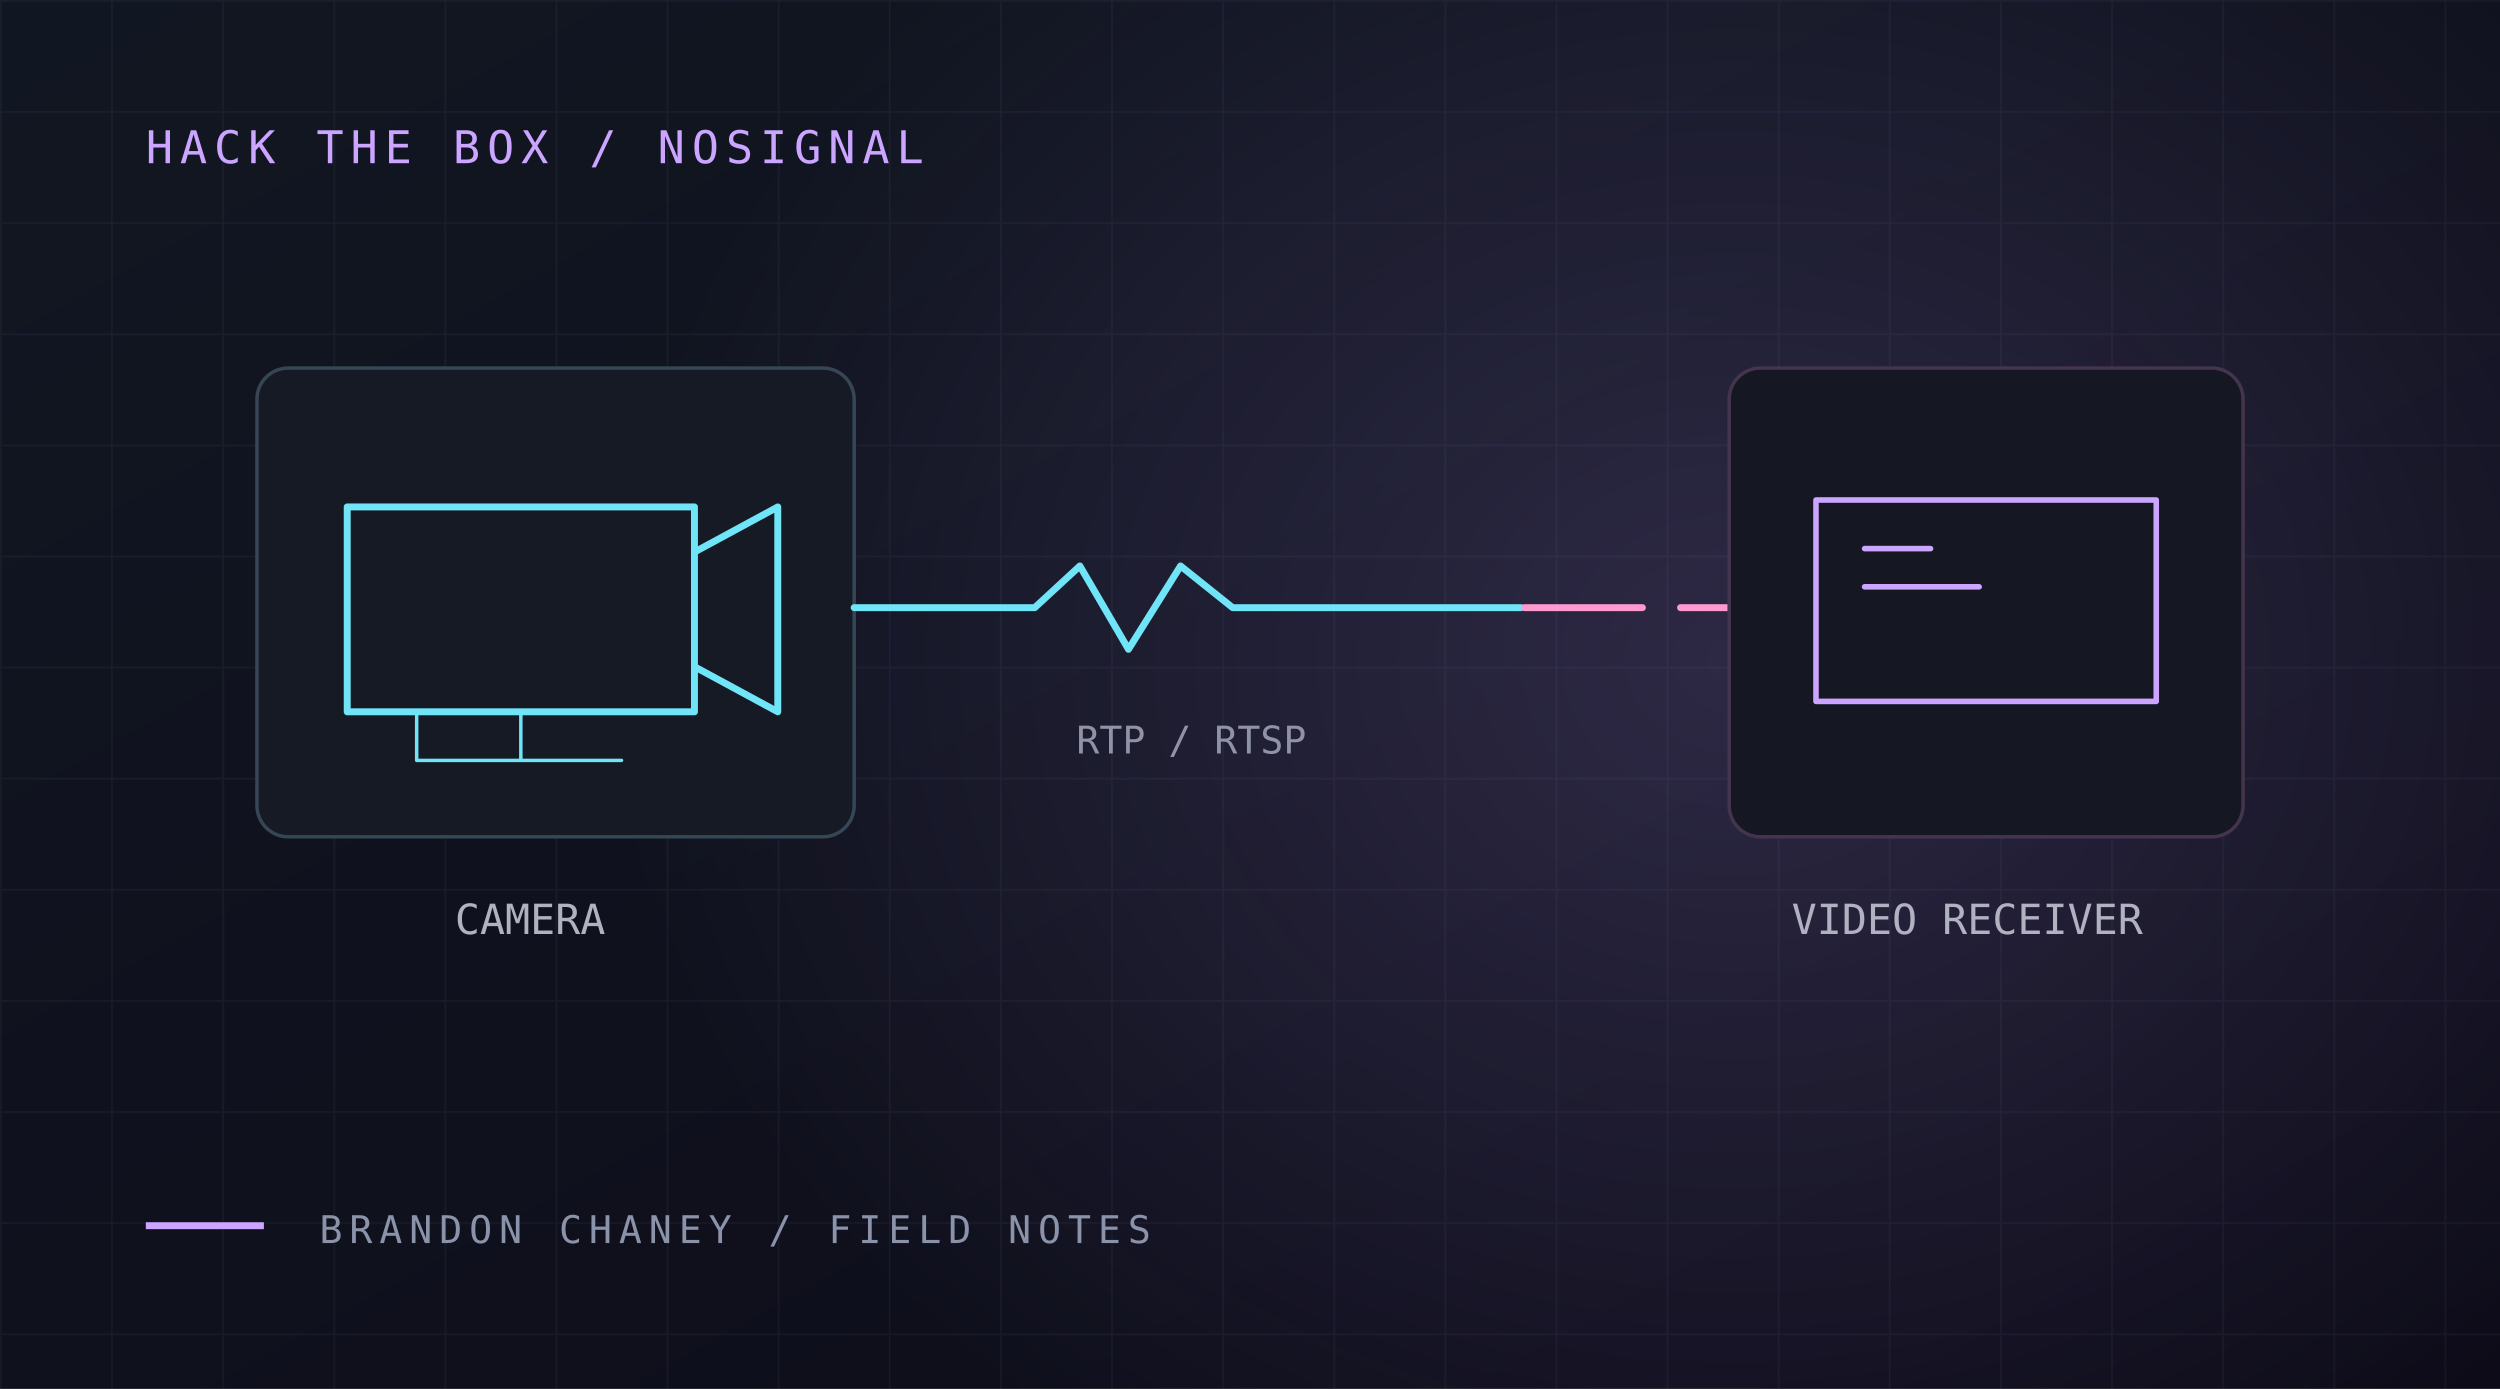
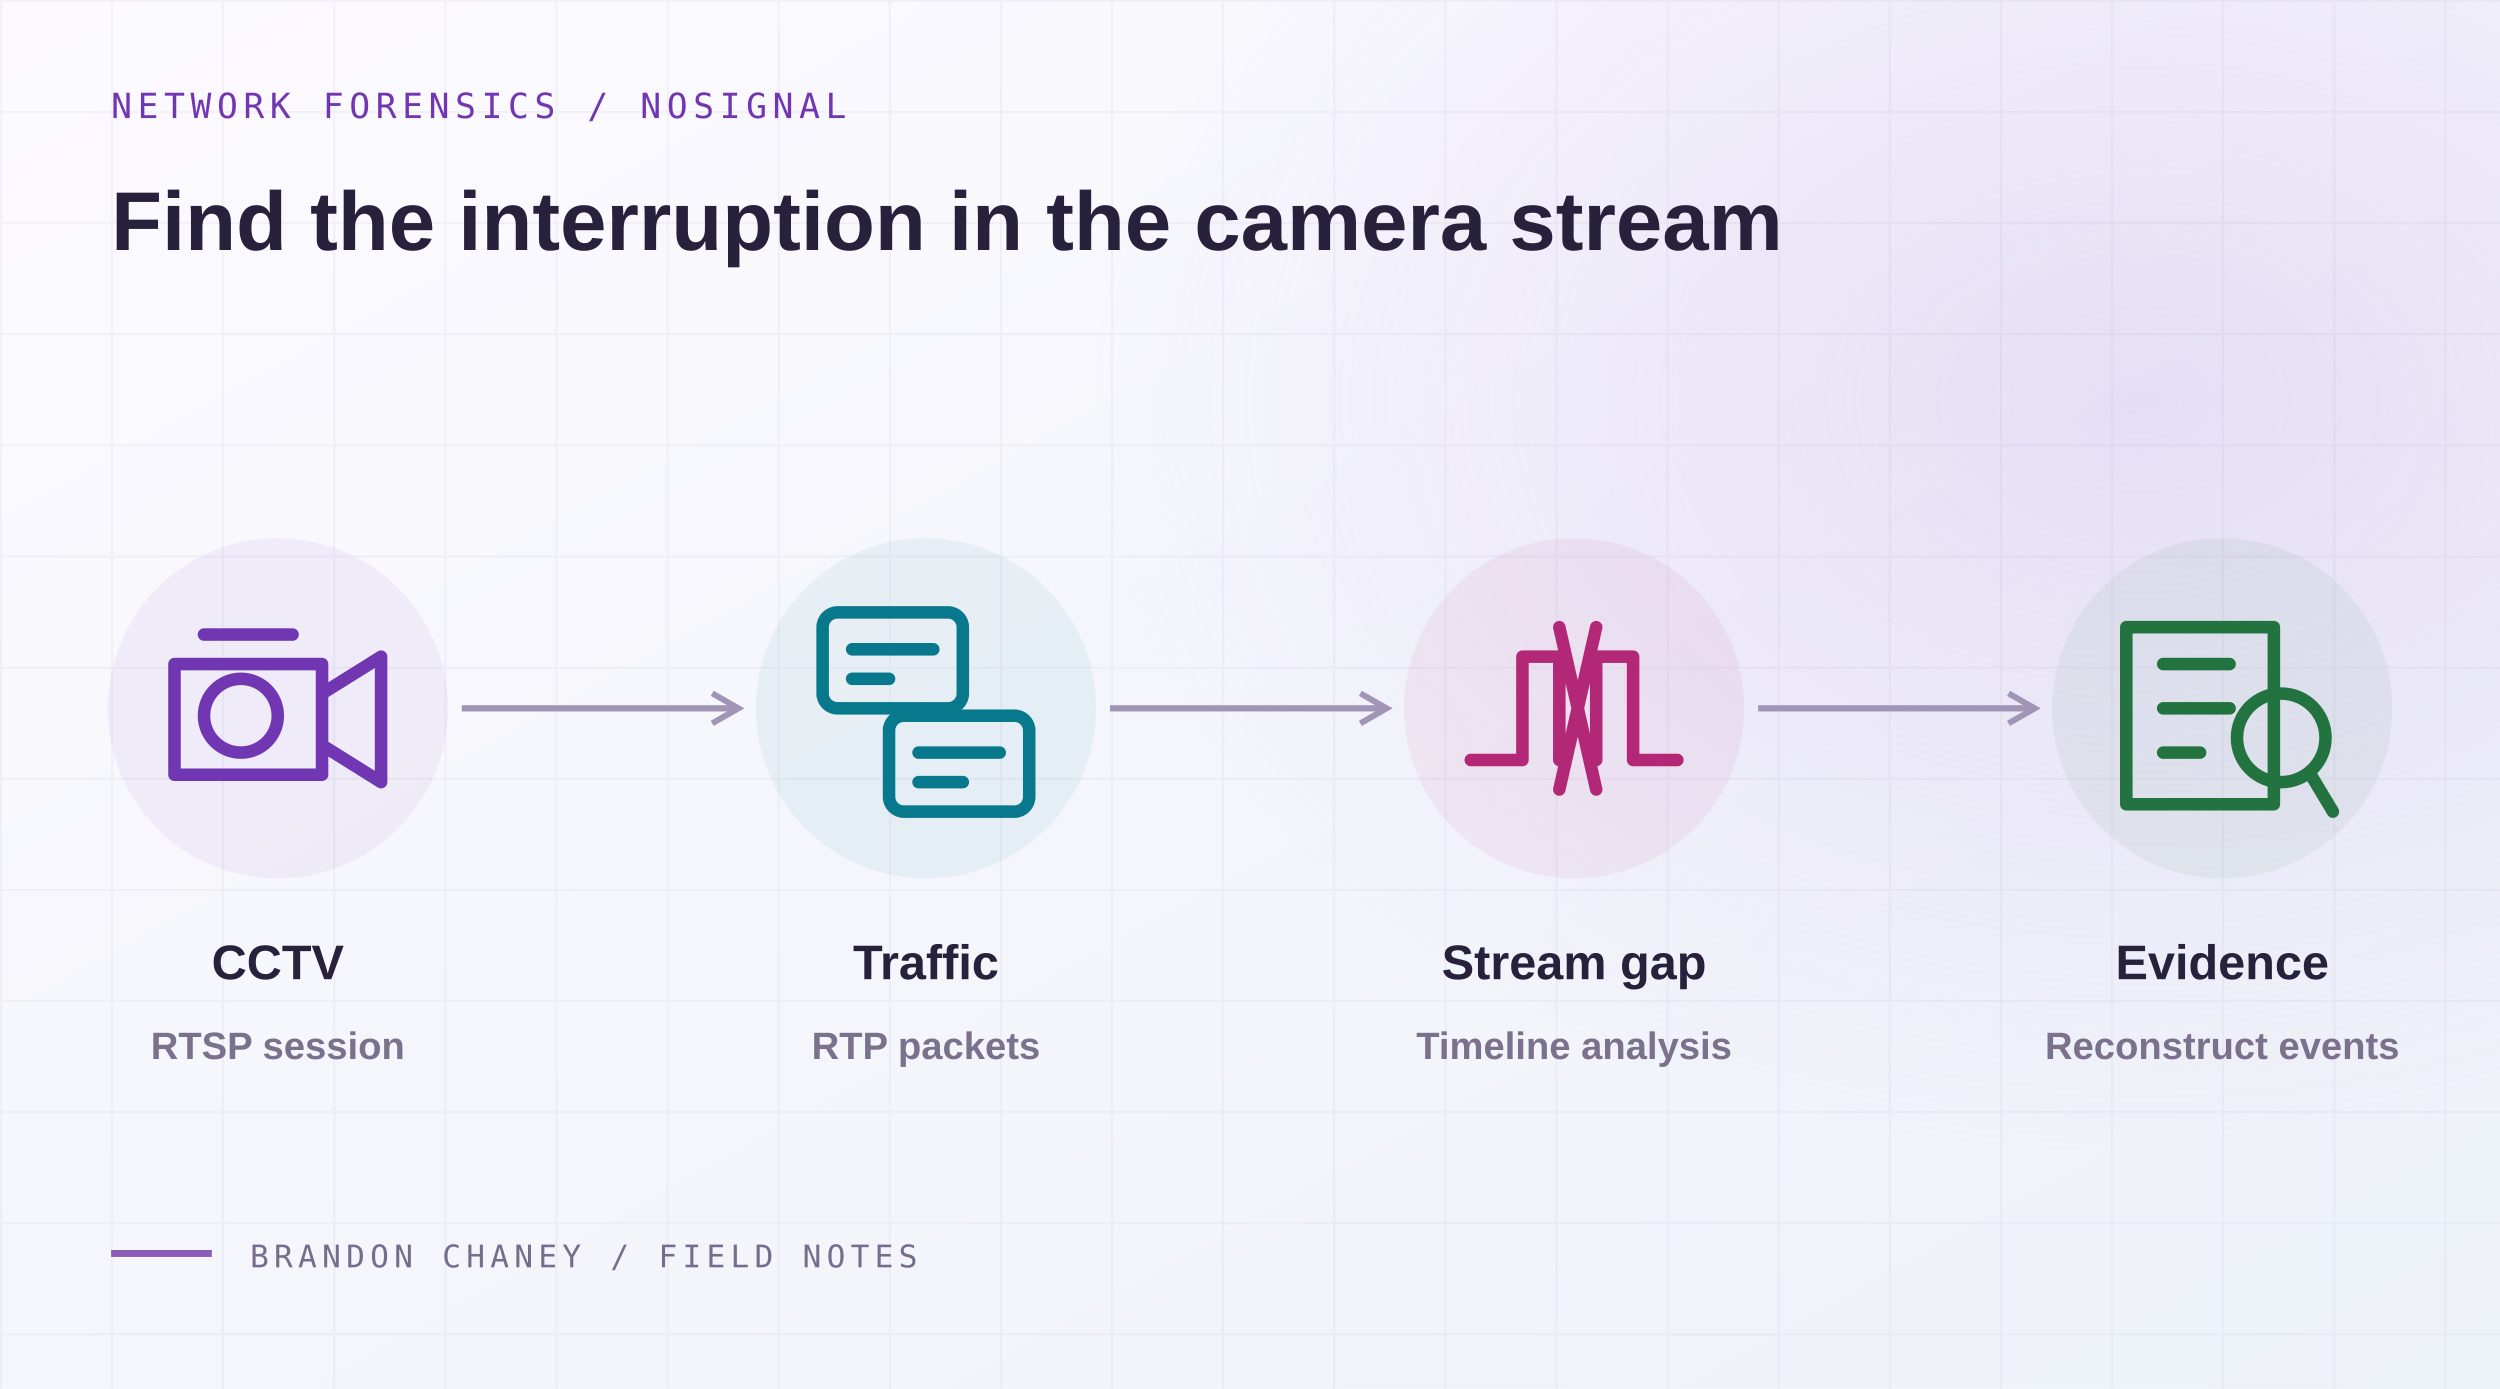
- <svg xmlns="http://www.w3.org/2000/svg" viewBox="0 0 720 400">
+ <svg xmlns="http://www.w3.org/2000/svg" viewBox="0 0 720 400" role="img" aria-labelledby="title desc">
  <defs>
-     <linearGradient id="bg" x2="1" y2="1">
-       <stop stop-color="#121522" />
-       <stop offset="1" stop-color="#0c0d14" />
+     <linearGradient id="back" x2="1" y2="1">
+       <stop stop-color="#fcfaff" />
+       <stop offset="1" stop-color="#edf2f8" />
    </linearGradient>
-     <pattern id="grid" width="40" height="40" patternUnits="userSpaceOnUse">
-       <path d="M40 0H0v40" fill="none" stroke="#a3adce" stroke-opacity=".055" />
+     <radialGradient id="wash">
+       <stop stop-color="#d5c1ef" stop-opacity=".45" />
+       <stop offset="1" stop-color="#d5c1ef" stop-opacity="0" />
+     </radialGradient>
+     <pattern id="grid" width="32" height="32" patternUnits="userSpaceOnUse">
+       <path d="M32 0H0v32" fill="none" stroke="#796b99" stroke-opacity=".065" />
    </pattern>
-     <linearGradient id="cover-background" x1="0" y1="0" x2="1" y2="1">
-       <stop stop-color="#111722" />
-       <stop offset="1" stop-color="#0d0b18" />
-     </linearGradient>
-     <radialGradient id="cover-glow">
-       <stop stop-color="#b99aff" stop-opacity=".18" />
-       <stop offset="1" stop-color="#b99aff" stop-opacity="0" />
-     </radialGradient>
-     <pattern id="cover-grid" width="32" height="32" patternUnits="userSpaceOnUse">
-       <path d="M32 0H0v32" fill="none" stroke="#8b9bc1" stroke-opacity=".07" />
-     </pattern>
+     <marker id="arrow" viewBox="0 0 10 10" refX="8" refY="5" markerWidth="6" markerHeight="6" orient="auto-start-reverse">
+       <path d="m1 1 7 4-7 4" fill="none" stroke="#a195b7" stroke-width="1.6" />
+     </marker>
  </defs>
-   <rect width="720" height="400" fill="url(#cover-background)" />
-   <ellipse cx="500" cy="190" rx="330" ry="280" fill="url(#cover-glow)" />
-   <rect width="720" height="400" fill="url(#cover-grid)" />
-   <g fill="none" stroke-linecap="round" stroke-linejoin="round">
-     <rect x="74" y="106" width="172" height="135" rx="9" fill="#151a24" stroke="#364655" />
-     <path d="M100 146h100v59H100zm100 13 24-13v59l-24-13" stroke="#71e5f8" stroke-width="2" />
-     <path d="M120 205v14h59m-29-14v14" stroke="#71e5f8" />
-     <path d="M246 175h52l13-12 14 24 15-24 15 12h83" stroke="#71e5f8" stroke-width="2" />
-     <path d="M439 175h34m11 0h14" stroke="#ff9ad1" stroke-width="2" />
-     <rect x="498" y="106" width="148" height="135" rx="9" fill="#151722" stroke="#44344e" />
-     <path d="M523 144h98v58h-98zm14 14h19m-19 11h33" stroke="#cba5ff" stroke-width="1.6" />
+   <rect width="720" height="400" fill="url(#back)" />
+   <ellipse cx="615" cy="115" rx="300" ry="220" fill="url(#wash)" />
+   <rect width="720" height="400" fill="url(#grid)" />
+   <text x="32" y="34" font-family="monospace" font-size="10" fill="#7137b3" letter-spacing="1.6">NETWORK FORENSICS / NOSIGNAL</text>
+   <text x="32" y="72" font-family="Arial,sans-serif" font-size="24" font-weight="700" fill="#27213b">Find the interruption in the camera stream</text>
+   <circle cx="80.0" cy="204" r="49" fill="#7137b3" fill-opacity=".065" />
+   <g transform="translate(46.0 170.0) scale(2.125)" fill="none" stroke="#7137b3" stroke-width="1.7" stroke-linecap="round" stroke-linejoin="round">
+     <path d="M2 10h20v15H2zM22 14l8-5v17l-8-5M6 6h12" />
+     <circle cx="11" cy="17" r="5" />
  </g>
-   <g font-family="monospace">
-     <text x="131" y="269" fill="#b0b1c1" font-size="12">CAMERA</text>
-     <text x="310" y="217" fill="#9093a7" font-size="11">RTP / RTSP</text>
-     <text x="516" y="269" fill="#b0b1c1" font-size="12">VIDEO RECEIVER</text>
+   <text x="80.0" y="282" text-anchor="middle" font-family="Arial,sans-serif" font-size="14" fill="#27213b" font-weight="600">CCTV</text>
+   <text x="80.0" y="305" text-anchor="middle" font-family="Arial,sans-serif" font-size="11" fill="#7b718c" font-weight="600">RTSP session</text>
+   <path d="M133.0 204H212.667" fill="none" stroke="#a195b7" stroke-width="1.8" marker-end="url(#arrow)" />
+   <circle cx="266.667" cy="204" r="49" fill="#08798c" fill-opacity=".065" />
+   <g transform="translate(232.6667 170.0) scale(2.125)" fill="none" stroke="#08798c" stroke-width="1.7" stroke-linecap="round" stroke-linejoin="round">
+     <rect x="2" y="3" width="19" height="13" rx="2" />
+     <rect x="11" y="17" width="19" height="13" rx="2" />
+     <path d="M6 8h11M6 12h5M15 22h11M15 26h6" />
  </g>
-   <text x="42" y="47" font-family="monospace" font-size="13" letter-spacing="2" fill="#cba5ff">HACK THE BOX / NOSIGNAL</text>
-   <path d="M42 353h34" stroke="#cba5ff" stroke-width="2" />
-   <text x="92" y="358" font-family="monospace" font-size="11" letter-spacing="2" fill="#8b93aa">BRANDON CHANEY / FIELD NOTES</text>
+   <text x="266.667" y="282" text-anchor="middle" font-family="Arial,sans-serif" font-size="14" fill="#27213b" font-weight="600">Traffic</text>
+   <text x="266.667" y="305" text-anchor="middle" font-family="Arial,sans-serif" font-size="11" fill="#7b718c" font-weight="600">RTP packets</text>
+   <path d="M319.667 204H399.333" fill="none" stroke="#a195b7" stroke-width="1.8" marker-end="url(#arrow)" />
+   <circle cx="453.333" cy="204" r="49" fill="#b32876" fill-opacity=".065" />
+   <g transform="translate(419.3333 170.0) scale(2.125)" fill="none" stroke="#b32876" stroke-width="1.7" stroke-linecap="round" stroke-linejoin="round">
+     <path d="M2 23h7V9h5v14m5 0V9h5v14h6M14 5l5 22M19 5l-5 22" />
+   </g>
+   <text x="453.333" y="282" text-anchor="middle" font-family="Arial,sans-serif" font-size="14" fill="#27213b" font-weight="600">Stream gap</text>
+   <text x="453.333" y="305" text-anchor="middle" font-family="Arial,sans-serif" font-size="11" fill="#7b718c" font-weight="600">Timeline analysis</text>
+   <path d="M506.333 204H586.0" fill="none" stroke="#a195b7" stroke-width="1.8" marker-end="url(#arrow)" />
+   <circle cx="640.0" cy="204" r="49" fill="#227340" fill-opacity=".065" />
+   <g transform="translate(606.0 170.0) scale(2.125)" fill="none" stroke="#227340" stroke-width="1.7" stroke-linecap="round" stroke-linejoin="round">
+     <path d="M3 5h20v24H3zM8 10h9M8 16h9M8 22h5" />
+     <circle cx="24" cy="20" r="6" />
+     <path d="m28 25 3 5" />
+   </g>
+   <text x="640.0" y="282" text-anchor="middle" font-family="Arial,sans-serif" font-size="14" fill="#27213b" font-weight="600">Evidence</text>
+   <text x="640.0" y="305" text-anchor="middle" font-family="Arial,sans-serif" font-size="11" fill="#7b718c" font-weight="600">Reconstruct events</text>
+   <path d="M32 361h29" stroke="#8b5bb8" stroke-width="2" />
+   <text x="72" y="365" fill="#786c8c" font-family="monospace" font-size="9" letter-spacing="1.5">BRANDON CHANEY / FIELD NOTES</text>
</svg>
